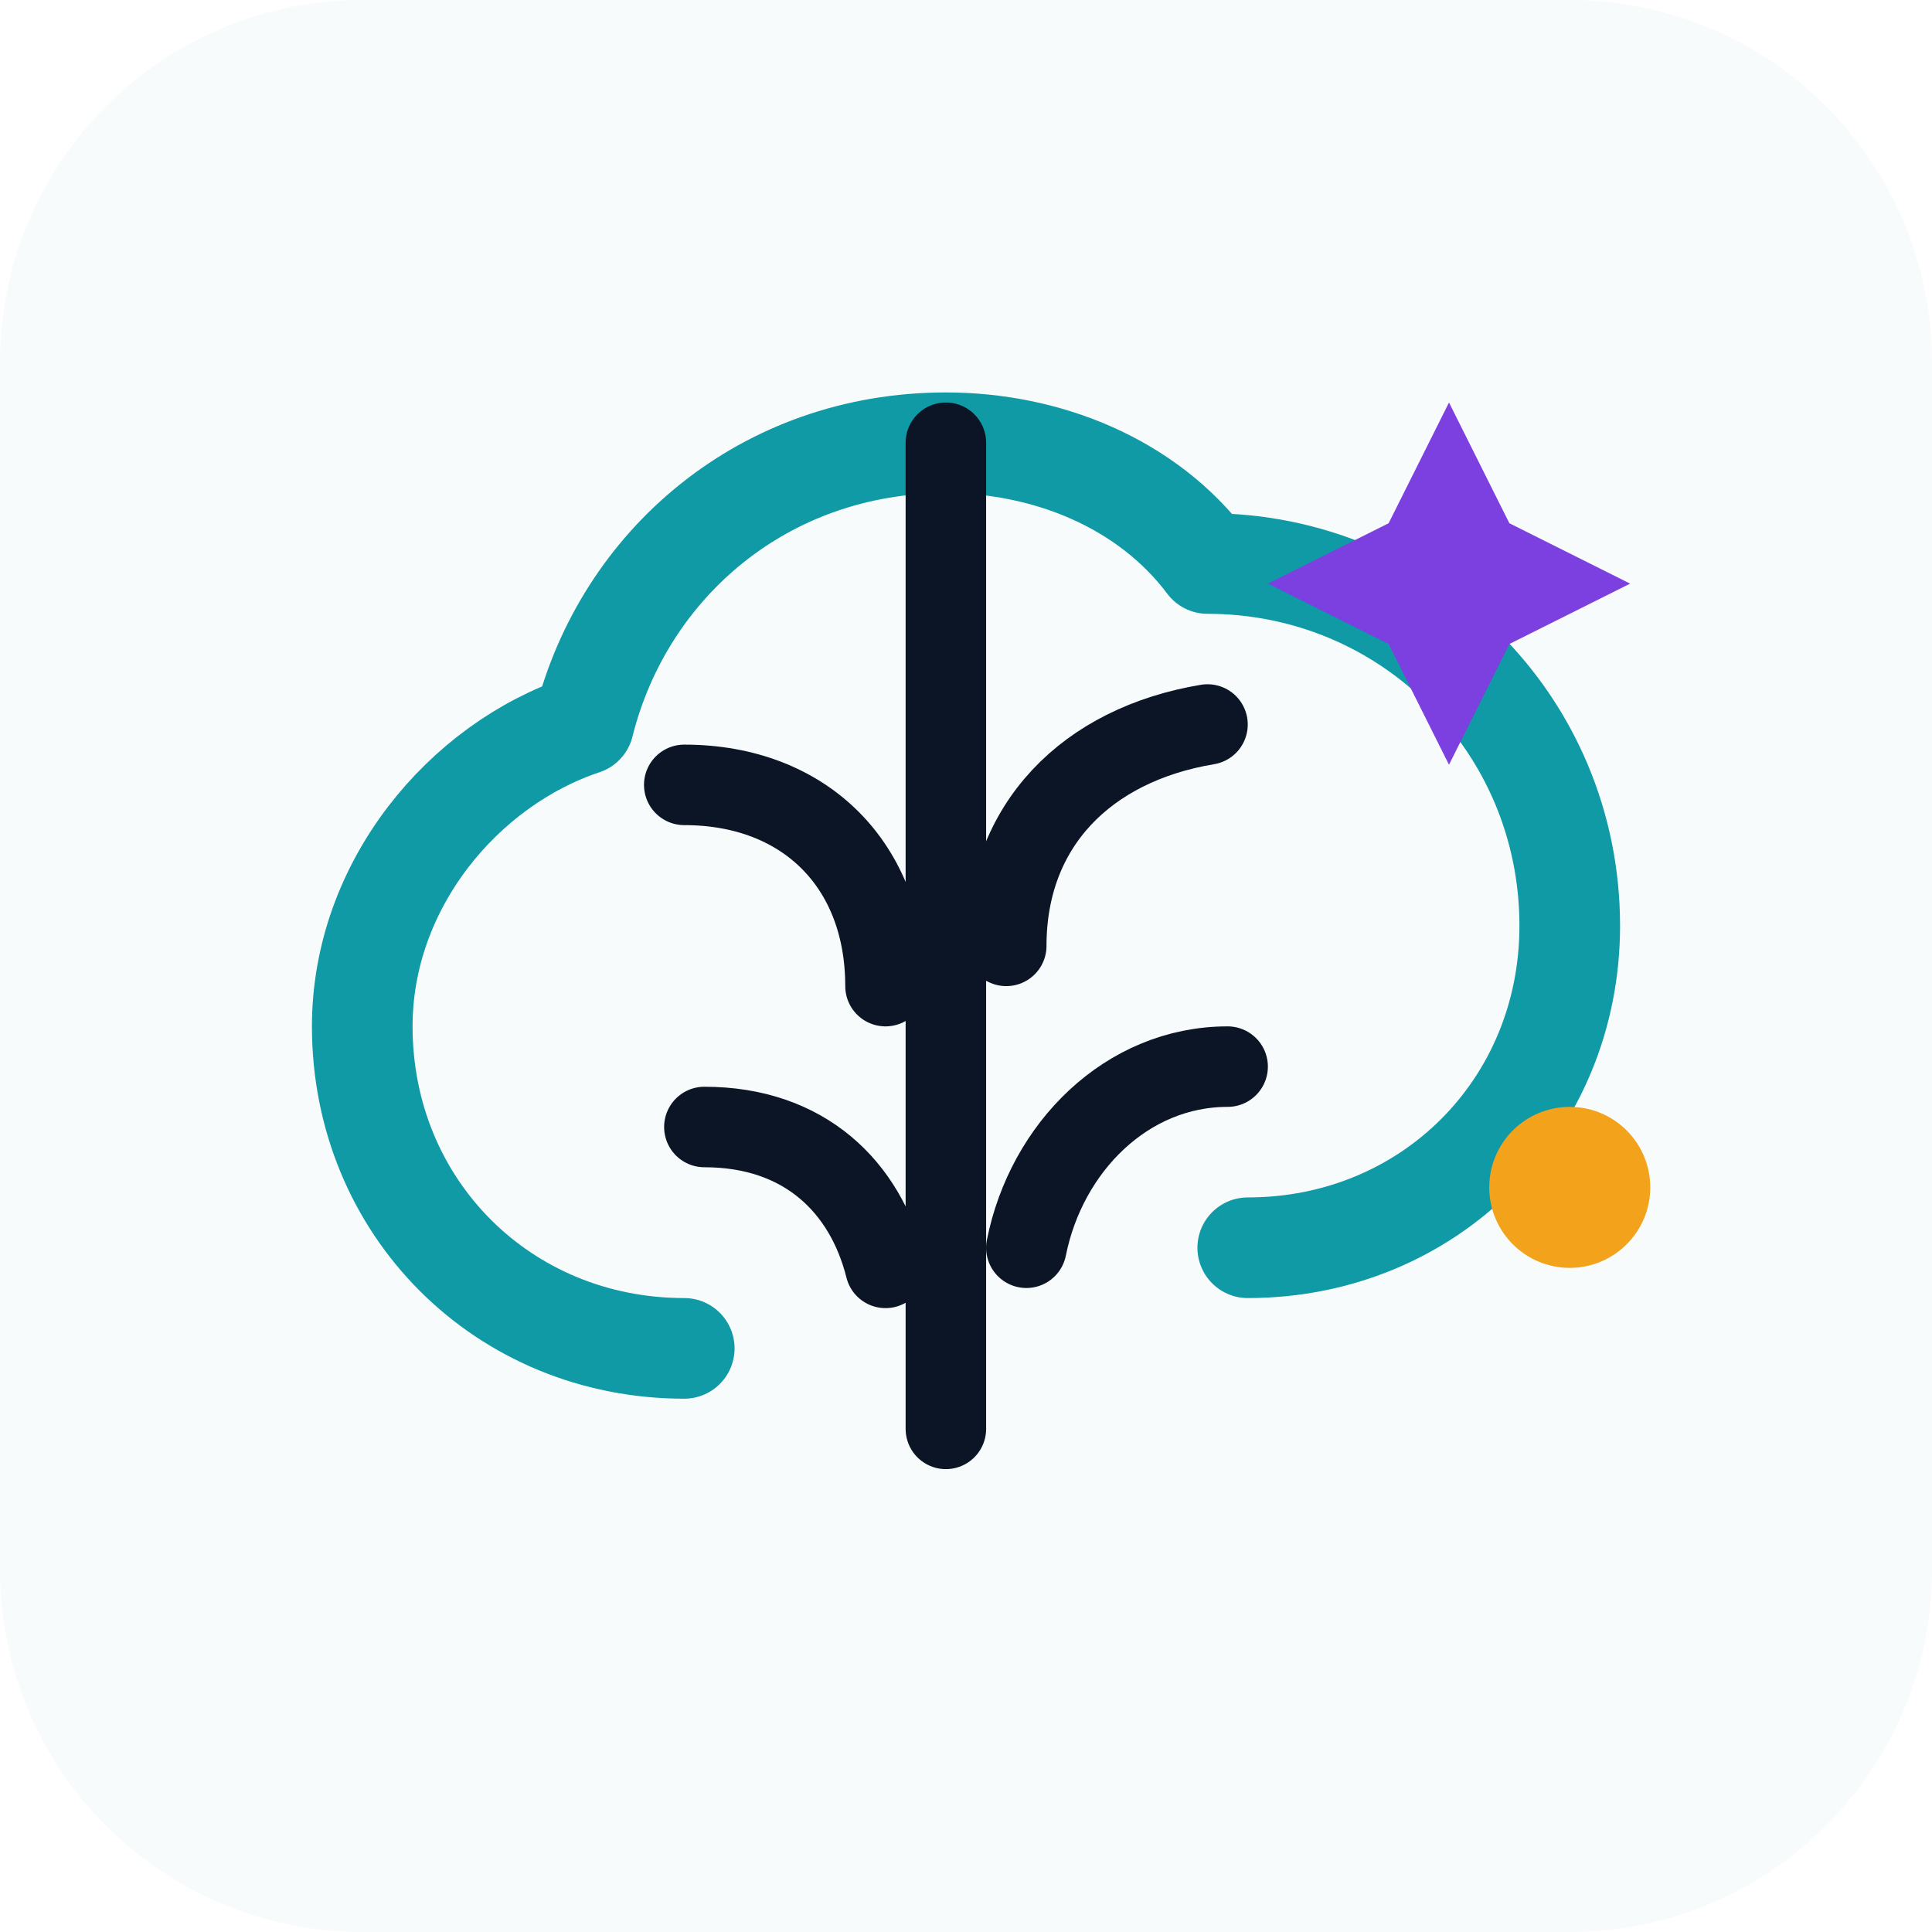
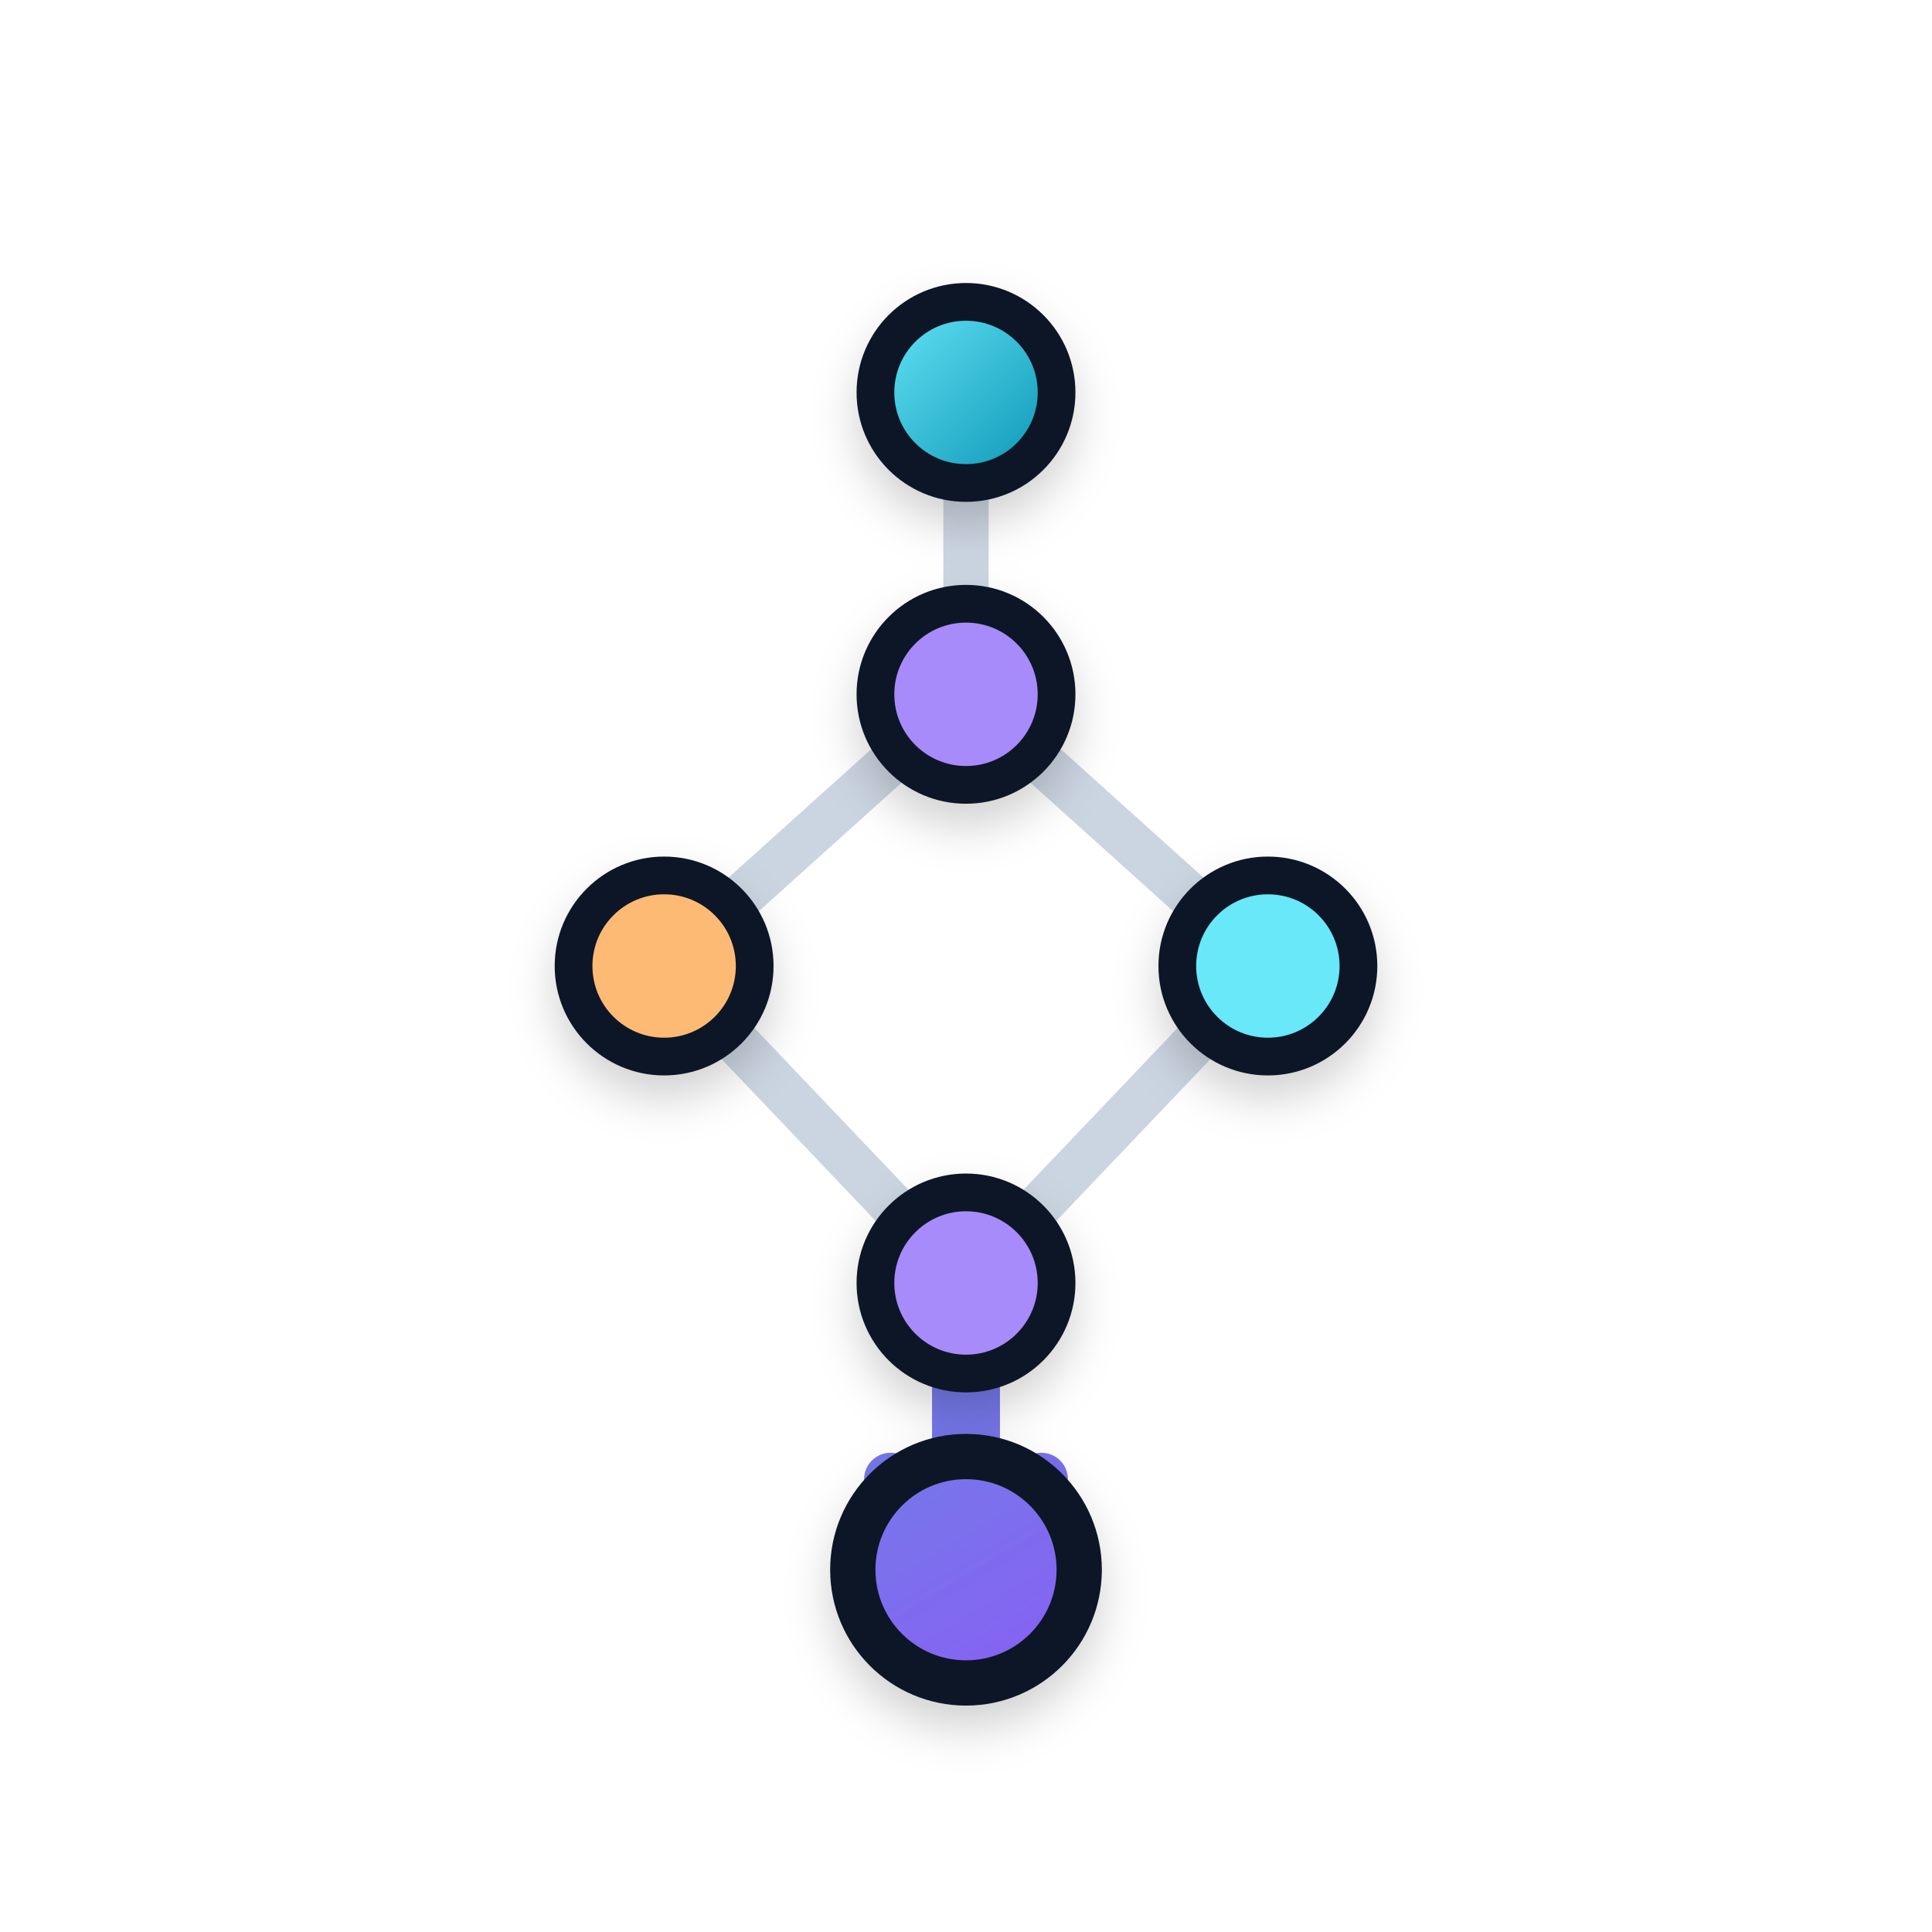
- <svg xmlns="http://www.w3.org/2000/svg" viewBox="0 0 96 96" role="img" aria-labelledby="title desc">
-   <rect width="96" height="96" rx="18" fill="#f8fbfc" />
-   <path d="M34 67c-9 0-16-7-16-16 0-7 5-13 11-15 2-8 9-14 18-14 5 0 10 2 13 6 10 0 18 8 18 18 0 9-7 16-16 16" fill="none" stroke="#0f9aa6" stroke-width="5" stroke-linecap="round" stroke-linejoin="round" />
-   <path d="M47 22v49M34 39c6 0 10 4 10 10M60 36c-6 1-10 5-10 11M35 56c5 0 8 3 9 7M61 53c-5 0-9 4-10 9" fill="none" stroke="#0b1526" stroke-width="4" stroke-linecap="round" />
-   <path d="M72 20l3 6 6 3-6 3-3 6-3-6-6-3 6-3z" fill="#7c3fe0" />
-   <circle cx="78" cy="59" r="4" fill="#f2a21b" />
+ <svg xmlns="http://www.w3.org/2000/svg" viewBox="0 0 256 256" width="256" height="256" fill="none">
+   <defs>
+     <linearGradient id="workflow" x1="80" y1="48" x2="176" y2="208" gradientUnits="userSpaceOnUse">
+       <stop offset="0%" stop-color="#2DD4BF" />
+       <stop offset="100%" stop-color="#8B5CF6" />
+     </linearGradient>
+     <linearGradient id="node" x1="0" y1="0" x2="1" y2="1">
+       <stop offset="0%" stop-color="#67E8F9" />
+       <stop offset="100%" stop-color="#0891B2" />
+     </linearGradient>
+     <filter id="shadow">
+       <feDropShadow dx="0" dy="3" stdDeviation="3" flood-opacity=".18" />
+     </filter>
+   </defs>
+   <g stroke="#CBD5E1" stroke-width="6" stroke-linecap="round" stroke-linejoin="round">
+     <path d="M128 52 L128 92" />
+     <path d="M128 92 L88 128" />
+     <path d="M128 92 L168 128" />
+     <path d="M88 128 L128 170" />
+     <path d="M168 128 L128 170" />
+   </g>
+   <g stroke="url(#workflow)" stroke-width="9" stroke-linecap="round" stroke-linejoin="round">
+     <path d="M128 170 L128 208" />
+   </g>
+   <path d="M118 196 L128 208 L138 196" stroke="url(#workflow)" stroke-width="7" stroke-linecap="round" stroke-linejoin="round" />
+   <g filter="url(#shadow)">
+     <circle cx="128" cy="52" r="12" fill="url(#node)" stroke="#111827" stroke-width="5" />
+     <circle cx="128" cy="92" r="12" fill="#A78BFA" stroke="#111827" stroke-width="5" />
+     <circle cx="88" cy="128" r="12" fill="#FDBA74" stroke="#111827" stroke-width="5" />
+     <circle cx="168" cy="128" r="12" fill="#67E8F9" stroke="#111827" stroke-width="5" />
+     <circle cx="128" cy="170" r="12" fill="#A78BFA" stroke="#111827" stroke-width="5" />
+     <circle cx="128" cy="208" r="15" fill="url(#workflow)" stroke="#111827" stroke-width="6" />
+   </g>
</svg>
